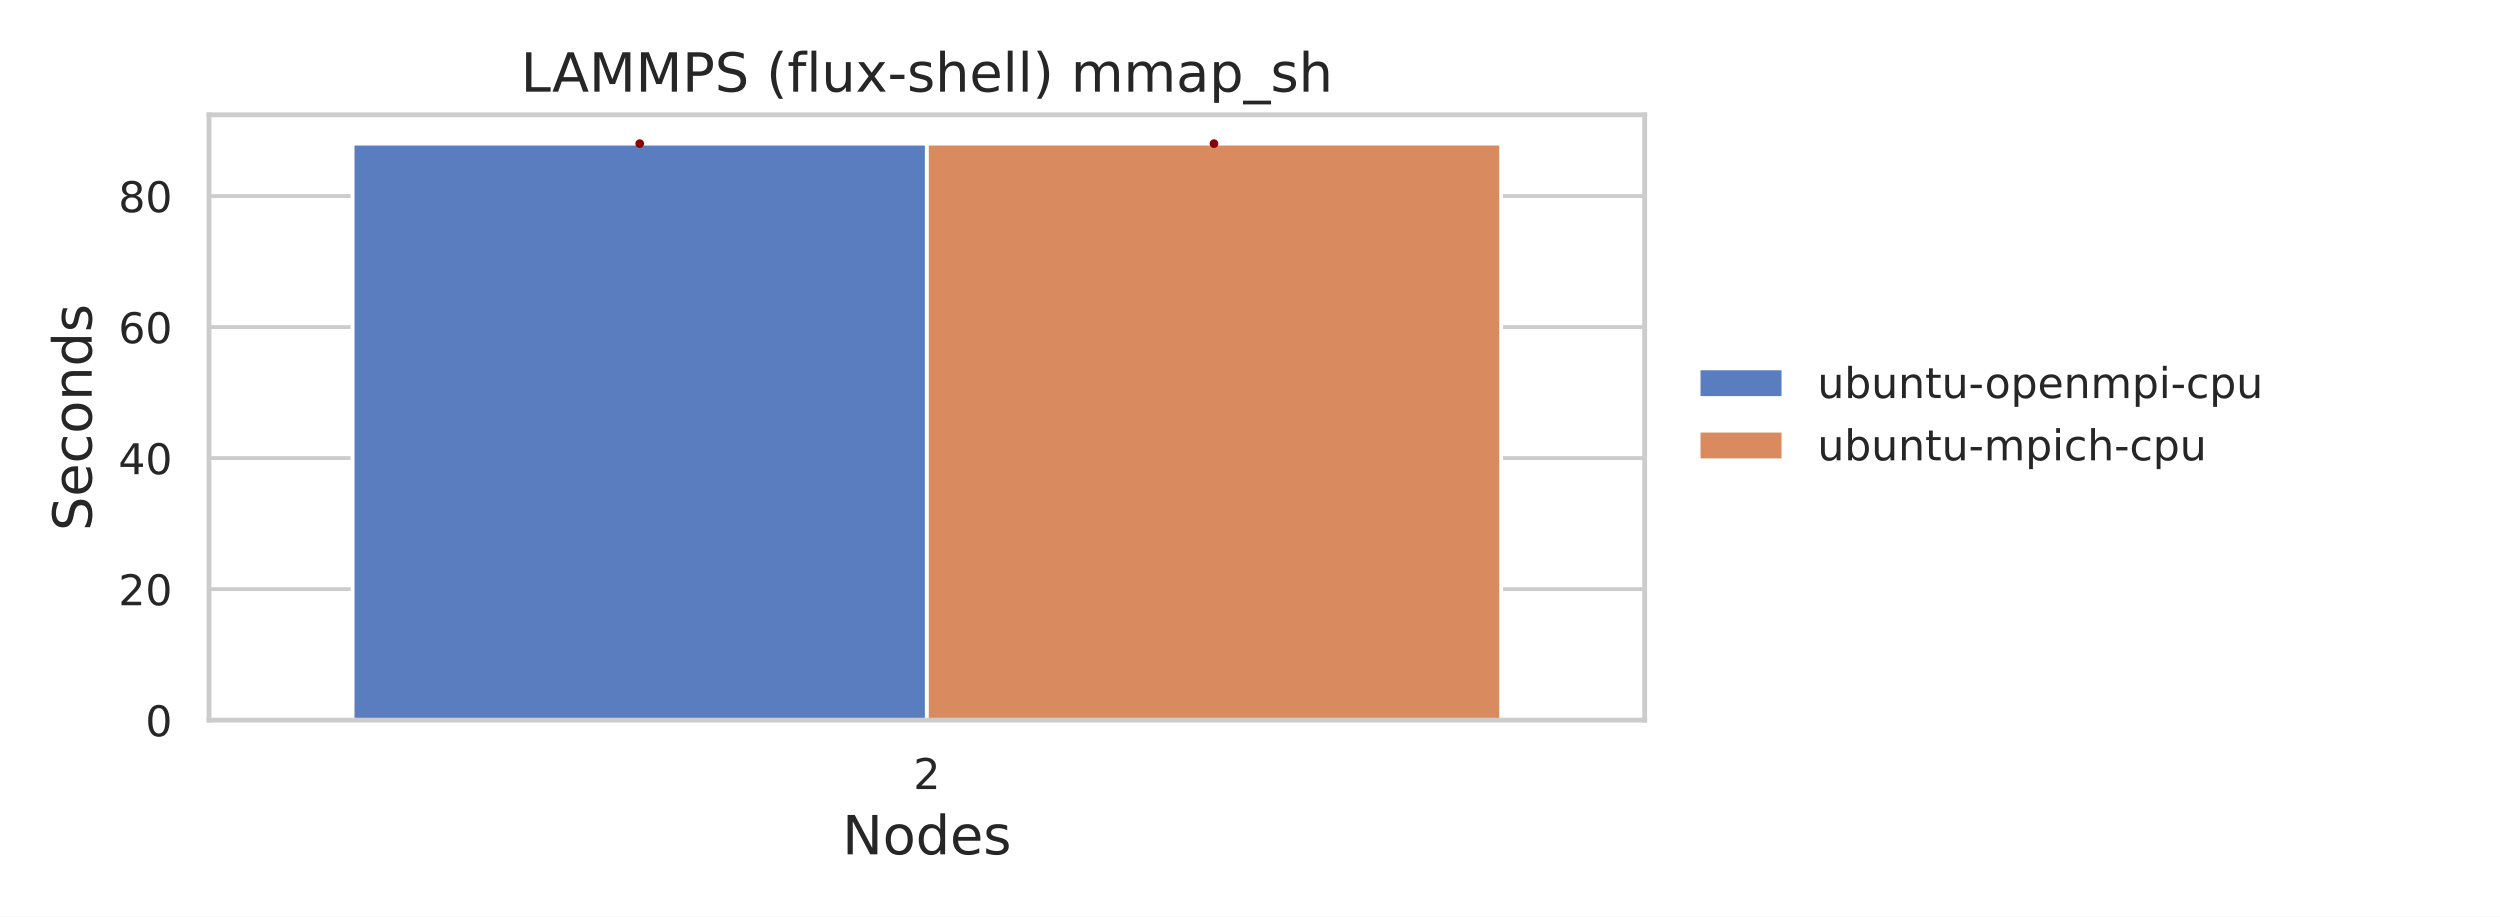
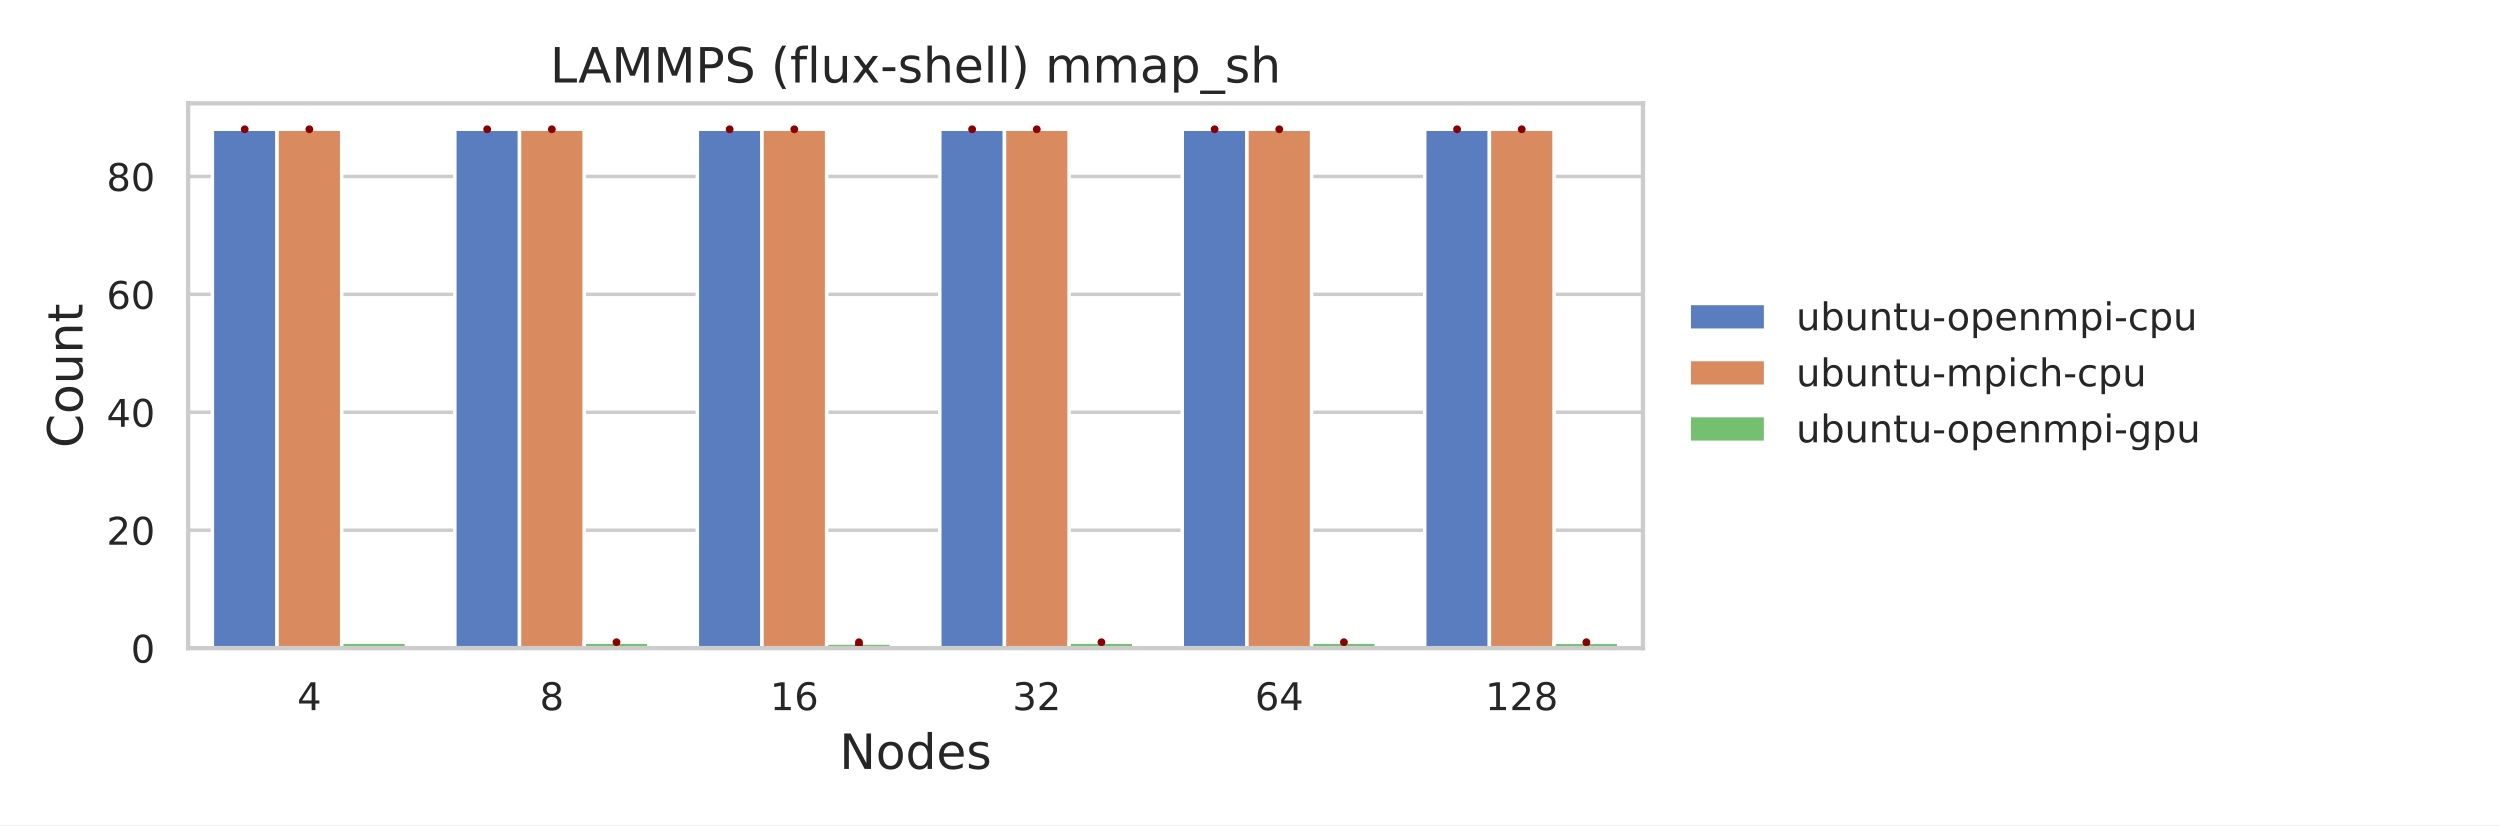
- <svg xmlns="http://www.w3.org/2000/svg" xmlns:xlink="http://www.w3.org/1999/xlink" width="648pt" height="237.6pt" viewBox="0 0 648 237.6" version="1.1">
+ <svg xmlns="http://www.w3.org/2000/svg" xmlns:xlink="http://www.w3.org/1999/xlink" width="720pt" height="237.6pt" viewBox="0 0 720 237.6" version="1.1">
  <defs>
    <style type="text/css">*{stroke-linejoin: round; stroke-linecap: butt}</style>
  </defs>
  <g id="figure_1">
    <g id="patch_1">
-       <path d="M 0 237.6  L 648 237.6  L 648 0  L 0 0  z " style="fill: #ffffff" />
+       <path d="M 0 237.6  L 720 237.6  L 720 0  L 0 0  z " style="fill: #ffffff" />
    </g>
    <g id="axes_1">
      <g id="patch_2">
-         <path d="M 54.18 186.66  L 426.301 186.66  L 426.301 29.76  L 54.18 29.76  z " style="fill: #ffffff" />
+         <path d="M 54.18 186.66  L 473.174 186.66  L 473.174 29.76  L 54.18 29.76  z " style="fill: #ffffff" />
      </g>
      <g id="matplotlib.axis_1">
        <g id="xtick_1">
          <g id="text_1">
-             <g style="fill: #262626" transform="translate(236.7412 204.5183) scale(0.11 -0.11)">
+             <g style="fill: #262626" transform="translate(85.59679 204.5183) scale(0.11 -0.11)">
              <defs>
+                 <path id="DejaVuSans-34" d="M 2419 4116  L 825 1625  L 2419 1625  L 2419 4116  z M 2253 4666  L 3047 4666  L 3047 1625  L 3713 1625  L 3713 1100  L 3047 1100  L 3047 0  L 2419 0  L 2419 1100  L 313 1100  L 313 1709  L 2253 4666  z " transform="scale(0.015625)" />
+               </defs>
+               <use xlink:href="#DejaVuSans-34" />
+             </g>
+           </g>
+         </g>
+         <g id="xtick_2">
+           <g id="text_2">
+             <g style="fill: #262626" transform="translate(155.4291 204.5183) scale(0.11 -0.11)">
+               <defs>
+                 <path id="DejaVuSans-38" d="M 2034 2216  Q 1584 2216 1326 1975  Q 1069 1734 1069 1313  Q 1069 891 1326 650  Q 1584 409 2034 409  Q 2484 409 2743 651  Q 3003 894 3003 1313  Q 3003 1734 2745 1975  Q 2488 2216 2034 2216  z M 1403 2484  Q 997 2584 770 2862  Q 544 3141 544 3541  Q 544 4100 942 4425  Q 1341 4750 2034 4750  Q 2731 4750 3128 4425  Q 3525 4100 3525 3541  Q 3525 3141 3298 2862  Q 3072 2584 2669 2484  Q 3125 2378 3379 2068  Q 3634 1759 3634 1313  Q 3634 634 3220 271  Q 2806 -91 2034 -91  Q 1263 -91 848 271  Q 434 634 434 1313  Q 434 1759 690 2068  Q 947 2378 1403 2484  z M 1172 3481  Q 1172 3119 1398 2916  Q 1625 2713 2034 2713  Q 2441 2713 2670 2916  Q 2900 3119 2900 3481  Q 2900 3844 2670 4047  Q 2441 4250 2034 4250  Q 1625 4250 1398 4047  Q 1172 3844 1172 3481  z " transform="scale(0.015625)" />
+               </defs>
+               <use xlink:href="#DejaVuSans-38" />
+             </g>
+           </g>
+         </g>
+         <g id="xtick_3">
+           <g id="text_3">
+             <g style="fill: #262626" transform="translate(221.7621 204.5183) scale(0.11 -0.11)">
+               <defs>
+                 <path id="DejaVuSans-31" d="M 794 531  L 1825 531  L 1825 4091  L 703 3866  L 703 4441  L 1819 4666  L 2450 4666  L 2450 531  L 3481 531  L 3481 0  L 794 0  L 794 531  z " transform="scale(0.015625)" />
+                 <path id="DejaVuSans-36" d="M 2113 2584  Q 1688 2584 1439 2293  Q 1191 2003 1191 1497  Q 1191 994 1439 701  Q 1688 409 2113 409  Q 2538 409 2786 701  Q 3034 994 3034 1497  Q 3034 2003 2786 2293  Q 2538 2584 2113 2584  z M 3366 4563  L 3366 3988  Q 3128 4100 2886 4159  Q 2644 4219 2406 4219  Q 1781 4219 1451 3797  Q 1122 3375 1075 2522  Q 1259 2794 1537 2939  Q 1816 3084 2150 3084  Q 2853 3084 3261 2657  Q 3669 2231 3669 1497  Q 3669 778 3244 343  Q 2819 -91 2113 -91  Q 1303 -91 875 529  Q 447 1150 447 2328  Q 447 3434 972 4092  Q 1497 4750 2381 4750  Q 2619 4750 2861 4703  Q 3103 4656 3366 4563  z " transform="scale(0.015625)" />
+               </defs>
+               <use xlink:href="#DejaVuSans-31" />
+               <use xlink:href="#DejaVuSans-36" x="63.623" />
+             </g>
+           </g>
+         </g>
+         <g id="xtick_4">
+           <g id="text_4">
+             <g style="fill: #262626" transform="translate(291.5944 204.5183) scale(0.11 -0.11)">
+               <defs>
+                 <path id="DejaVuSans-33" d="M 2597 2516  Q 3050 2419 3304 2112  Q 3559 1806 3559 1356  Q 3559 666 3084 287  Q 2609 -91 1734 -91  Q 1441 -91 1130 -33  Q 819 25 488 141  L 488 750  Q 750 597 1062 519  Q 1375 441 1716 441  Q 2309 441 2620 675  Q 2931 909 2931 1356  Q 2931 1769 2642 2001  Q 2353 2234 1838 2234  L 1294 2234  L 1294 2753  L 1863 2753  Q 2328 2753 2575 2939  Q 2822 3125 2822 3475  Q 2822 3834 2567 4026  Q 2313 4219 1838 4219  Q 1578 4219 1281 4162  Q 984 4106 628 3988  L 628 4550  Q 988 4650 1302 4700  Q 1616 4750 1894 4750  Q 2613 4750 3031 4423  Q 3450 4097 3450 3541  Q 3450 3153 3228 2886  Q 3006 2619 2597 2516  z " transform="scale(0.015625)" />
                <path id="DejaVuSans-32" d="M 1228 531  L 3431 531  L 3431 0  L 469 0  L 469 531  Q 828 903 1448 1529  Q 2069 2156 2228 2338  Q 2531 2678 2651 2914  Q 2772 3150 2772 3378  Q 2772 3750 2511 3984  Q 2250 4219 1831 4219  Q 1534 4219 1204 4116  Q 875 4013 500 3803  L 500 4441  Q 881 4594 1212 4672  Q 1544 4750 1819 4750  Q 2544 4750 2975 4387  Q 3406 4025 3406 3419  Q 3406 3131 3298 2873  Q 3191 2616 2906 2266  Q 2828 2175 2409 1742  Q 1991 1309 1228 531  z " transform="scale(0.015625)" />
              </defs>
-               <use xlink:href="#DejaVuSans-32" />
-             </g>
-           </g>
-         </g>
-         <g id="text_2">
-           <g style="fill: #262626" transform="translate(218.3229 221.4437) scale(0.14 -0.14)">
+               <use xlink:href="#DejaVuSans-33" />
+               <use xlink:href="#DejaVuSans-32" x="63.623" />
+             </g>
+           </g>
+         </g>
+         <g id="xtick_5">
+           <g id="text_5">
+             <g style="fill: #262626" transform="translate(361.4267 204.5183) scale(0.11 -0.11)">
+               <use xlink:href="#DejaVuSans-36" />
+               <use xlink:href="#DejaVuSans-34" x="63.623" />
+             </g>
+           </g>
+         </g>
+         <g id="xtick_6">
+           <g id="text_6">
+             <g style="fill: #262626" transform="translate(427.7597 204.5183) scale(0.11 -0.11)">
+               <use xlink:href="#DejaVuSans-31" />
+               <use xlink:href="#DejaVuSans-32" x="63.623" />
+               <use xlink:href="#DejaVuSans-38" x="127.246" />
+             </g>
+           </g>
+         </g>
+         <g id="text_7">
+           <g style="fill: #262626" transform="translate(241.7593 221.4437) scale(0.14 -0.14)">
            <defs>
              <path id="DejaVuSans-4e" d="M 628 4666  L 1478 4666  L 3547 763  L 3547 4666  L 4159 4666  L 4159 0  L 3309 0  L 1241 3903  L 1241 0  L 628 0  L 628 4666  z " transform="scale(0.015625)" />
              <path id="DejaVuSans-6f" d="M 1959 3097  Q 1497 3097 1228 2736  Q 959 2375 959 1747  Q 959 1119 1226 758  Q 1494 397 1959 397  Q 2419 397 2687 759  Q 2956 1122 2956 1747  Q 2956 2369 2687 2733  Q 2419 3097 1959 3097  z M 1959 3584  Q 2709 3584 3137 3096  Q 3566 2609 3566 1747  Q 3566 888 3137 398  Q 2709 -91 1959 -91  Q 1206 -91 779 398  Q 353 888 353 1747  Q 353 2609 779 3096  Q 1206 3584 1959 3584  z " transform="scale(0.015625)" />
              <path id="DejaVuSans-64" d="M 2906 2969  L 2906 4863  L 3481 4863  L 3481 0  L 2906 0  L 2906 525  Q 2725 213 2448 61  Q 2172 -91 1784 -91  Q 1150 -91 751 415  Q 353 922 353 1747  Q 353 2572 751 3078  Q 1150 3584 1784 3584  Q 2172 3584 2448 3432  Q 2725 3281 2906 2969  z M 947 1747  Q 947 1113 1208 752  Q 1469 391 1925 391  Q 2381 391 2643 752  Q 2906 1113 2906 1747  Q 2906 2381 2643 2742  Q 2381 3103 1925 3103  Q 1469 3103 1208 2742  Q 947 2381 947 1747  z " transform="scale(0.015625)" />
              <path id="DejaVuSans-65" d="M 3597 1894  L 3597 1613  L 953 1613  Q 991 1019 1311 708  Q 1631 397 2203 397  Q 2534 397 2845 478  Q 3156 559 3463 722  L 3463 178  Q 3153 47 2828 -22  Q 2503 -91 2169 -91  Q 1331 -91 842 396  Q 353 884 353 1716  Q 353 2575 817 3079  Q 1281 3584 2069 3584  Q 2775 3584 3186 3129  Q 3597 2675 3597 1894  z M 3022 2063  Q 3016 2534 2758 2815  Q 2500 3097 2075 3097  Q 1594 3097 1305 2825  Q 1016 2553 972 2059  L 3022 2063  z " transform="scale(0.015625)" />
              <path id="DejaVuSans-73" d="M 2834 3397  L 2834 2853  Q 2591 2978 2328 3040  Q 2066 3103 1784 3103  Q 1356 3103 1142 2972  Q 928 2841 928 2578  Q 928 2378 1081 2264  Q 1234 2150 1697 2047  L 1894 2003  Q 2506 1872 2764 1633  Q 3022 1394 3022 966  Q 3022 478 2636 193  Q 2250 -91 1575 -91  Q 1294 -91 989 -36  Q 684 19 347 128  L 347 722  Q 666 556 975 473  Q 1284 391 1588 391  Q 1994 391 2212 530  Q 2431 669 2431 922  Q 2431 1156 2273 1281  Q 2116 1406 1581 1522  L 1381 1569  Q 847 1681 609 1914  Q 372 2147 372 2553  Q 372 3047 722 3315  Q 1072 3584 1716 3584  Q 2034 3584 2315 3537  Q 2597 3491 2834 3397  z " transform="scale(0.015625)" />
            </defs>
            <use xlink:href="#DejaVuSans-4e" />
            <use xlink:href="#DejaVuSans-6f" x="74.805" />
            <use xlink:href="#DejaVuSans-64" x="135.986" />
            <use xlink:href="#DejaVuSans-65" x="199.463" />
            <use xlink:href="#DejaVuSans-73" x="260.986" />
          </g>
        </g>
      </g>
      <g id="matplotlib.axis_2">
        <g id="ytick_1">
          <g id="line2d_1">
-             <path d="M 54.18 186.66  L 426.301 186.66  " clip-path="url(#p0f00631a98)" style="fill: none; stroke: #cccccc; stroke-linecap: round" />
-           </g>
-           <g id="text_3">
+             <path d="M 54.18 186.66  L 473.174 186.66  " clip-path="url(#p0bdcef56e4)" style="fill: none; stroke: #cccccc; stroke-linecap: round" />
+           </g>
+           <g id="text_8">
            <g style="fill: #262626" transform="translate(37.68125 190.8391) scale(0.11 -0.11)">
              <defs>
                <path id="DejaVuSans-30" d="M 2034 4250  Q 1547 4250 1301 3770  Q 1056 3291 1056 2328  Q 1056 1369 1301 889  Q 1547 409 2034 409  Q 2525 409 2770 889  Q 3016 1369 3016 2328  Q 3016 3291 2770 3770  Q 2525 4250 2034 4250  z M 2034 4750  Q 2819 4750 3233 4129  Q 3647 3509 3647 2328  Q 3647 1150 3233 529  Q 2819 -91 2034 -91  Q 1250 -91 836 529  Q 422 1150 422 2328  Q 422 3509 836 4129  Q 1250 4750 2034 4750  z " transform="scale(0.015625)" />
              </defs>
              <use xlink:href="#DejaVuSans-30" />
            </g>
          </g>
        </g>
        <g id="ytick_2">
          <g id="line2d_2">
-             <path d="M 54.18 152.699  L 426.301 152.699  " clip-path="url(#p0f00631a98)" style="fill: none; stroke: #cccccc; stroke-linecap: round" />
-           </g>
-           <g id="text_4">
+             <path d="M 54.18 152.699  L 473.174 152.699  " clip-path="url(#p0bdcef56e4)" style="fill: none; stroke: #cccccc; stroke-linecap: round" />
+           </g>
+           <g id="text_9">
            <g style="fill: #262626" transform="translate(30.6825 156.8781) scale(0.11 -0.11)">
              <use xlink:href="#DejaVuSans-32" />
              <use xlink:href="#DejaVuSans-30" x="63.623" />
            </g>
          </g>
        </g>
        <g id="ytick_3">
          <g id="line2d_3">
-             <path d="M 54.18 118.738  L 426.301 118.738  " clip-path="url(#p0f00631a98)" style="fill: none; stroke: #cccccc; stroke-linecap: round" />
-           </g>
-           <g id="text_5">
+             <path d="M 54.18 118.738  L 473.174 118.738  " clip-path="url(#p0bdcef56e4)" style="fill: none; stroke: #cccccc; stroke-linecap: round" />
+           </g>
+           <g id="text_10">
            <g style="fill: #262626" transform="translate(30.6825 122.9171) scale(0.11 -0.11)">
-               <defs>
-                 <path id="DejaVuSans-34" d="M 2419 4116  L 825 1625  L 2419 1625  L 2419 4116  z M 2253 4666  L 3047 4666  L 3047 1625  L 3713 1625  L 3713 1100  L 3047 1100  L 3047 0  L 2419 0  L 2419 1100  L 313 1100  L 313 1709  L 2253 4666  z " transform="scale(0.015625)" />
-               </defs>
              <use xlink:href="#DejaVuSans-34" />
              <use xlink:href="#DejaVuSans-30" x="63.623" />
            </g>
          </g>
        </g>
        <g id="ytick_4">
          <g id="line2d_4">
-             <path d="M 54.18 84.777  L 426.301 84.777  " clip-path="url(#p0f00631a98)" style="fill: none; stroke: #cccccc; stroke-linecap: round" />
-           </g>
-           <g id="text_6">
+             <path d="M 54.18 84.777  L 473.174 84.777  " clip-path="url(#p0bdcef56e4)" style="fill: none; stroke: #cccccc; stroke-linecap: round" />
+           </g>
+           <g id="text_11">
            <g style="fill: #262626" transform="translate(30.6825 88.95602) scale(0.11 -0.11)">
-               <defs>
-                 <path id="DejaVuSans-36" d="M 2113 2584  Q 1688 2584 1439 2293  Q 1191 2003 1191 1497  Q 1191 994 1439 701  Q 1688 409 2113 409  Q 2538 409 2786 701  Q 3034 994 3034 1497  Q 3034 2003 2786 2293  Q 2538 2584 2113 2584  z M 3366 4563  L 3366 3988  Q 3128 4100 2886 4159  Q 2644 4219 2406 4219  Q 1781 4219 1451 3797  Q 1122 3375 1075 2522  Q 1259 2794 1537 2939  Q 1816 3084 2150 3084  Q 2853 3084 3261 2657  Q 3669 2231 3669 1497  Q 3669 778 3244 343  Q 2819 -91 2113 -91  Q 1303 -91 875 529  Q 447 1150 447 2328  Q 447 3434 972 4092  Q 1497 4750 2381 4750  Q 2619 4750 2861 4703  Q 3103 4656 3366 4563  z " transform="scale(0.015625)" />
-               </defs>
              <use xlink:href="#DejaVuSans-36" />
              <use xlink:href="#DejaVuSans-30" x="63.623" />
            </g>
          </g>
        </g>
        <g id="ytick_5">
          <g id="line2d_5">
-             <path d="M 54.18 50.816  L 426.301 50.816  " clip-path="url(#p0f00631a98)" style="fill: none; stroke: #cccccc; stroke-linecap: round" />
-           </g>
-           <g id="text_7">
+             <path d="M 54.18 50.816  L 473.174 50.816  " clip-path="url(#p0bdcef56e4)" style="fill: none; stroke: #cccccc; stroke-linecap: round" />
+           </g>
+           <g id="text_12">
            <g style="fill: #262626" transform="translate(30.6825 54.99498) scale(0.11 -0.11)">
-               <defs>
-                 <path id="DejaVuSans-38" d="M 2034 2216  Q 1584 2216 1326 1975  Q 1069 1734 1069 1313  Q 1069 891 1326 650  Q 1584 409 2034 409  Q 2484 409 2743 651  Q 3003 894 3003 1313  Q 3003 1734 2745 1975  Q 2488 2216 2034 2216  z M 1403 2484  Q 997 2584 770 2862  Q 544 3141 544 3541  Q 544 4100 942 4425  Q 1341 4750 2034 4750  Q 2731 4750 3128 4425  Q 3525 4100 3525 3541  Q 3525 3141 3298 2862  Q 3072 2584 2669 2484  Q 3125 2378 3379 2068  Q 3634 1759 3634 1313  Q 3634 634 3220 271  Q 2806 -91 2034 -91  Q 1263 -91 848 271  Q 434 634 434 1313  Q 434 1759 690 2068  Q 947 2378 1403 2484  z M 1172 3481  Q 1172 3119 1398 2916  Q 1625 2713 2034 2713  Q 2441 2713 2670 2916  Q 2900 3119 2900 3481  Q 2900 3844 2670 4047  Q 2441 4250 2034 4250  Q 1625 4250 1398 4047  Q 1172 3844 1172 3481  z " transform="scale(0.015625)" />
-               </defs>
              <use xlink:href="#DejaVuSans-38" />
              <use xlink:href="#DejaVuSans-30" x="63.623" />
            </g>
          </g>
        </g>
-         <g id="text_8">
-           <g style="fill: #262626" transform="translate(23.77094 137.6198) rotate(-90) scale(0.14 -0.14)">
+         <g id="text_13">
+           <g style="fill: #262626" transform="translate(23.77094 128.9978) rotate(-90) scale(0.14 -0.14)">
            <defs>
-               <path id="DejaVuSans-53" d="M 3425 4513  L 3425 3897  Q 3066 4069 2747 4153  Q 2428 4238 2131 4238  Q 1616 4238 1336 4038  Q 1056 3838 1056 3469  Q 1056 3159 1242 3001  Q 1428 2844 1947 2747  L 2328 2669  Q 3034 2534 3370 2195  Q 3706 1856 3706 1288  Q 3706 609 3251 259  Q 2797 -91 1919 -91  Q 1588 -91 1214 -16  Q 841 59 441 206  L 441 856  Q 825 641 1194 531  Q 1563 422 1919 422  Q 2459 422 2753 634  Q 3047 847 3047 1241  Q 3047 1584 2836 1778  Q 2625 1972 2144 2069  L 1759 2144  Q 1053 2284 737 2584  Q 422 2884 422 3419  Q 422 4038 858 4394  Q 1294 4750 2059 4750  Q 2388 4750 2728 4690  Q 3069 4631 3425 4513  z " transform="scale(0.015625)" />
-               <path id="DejaVuSans-63" d="M 3122 3366  L 3122 2828  Q 2878 2963 2633 3030  Q 2388 3097 2138 3097  Q 1578 3097 1268 2742  Q 959 2388 959 1747  Q 959 1106 1268 751  Q 1578 397 2138 397  Q 2388 397 2633 464  Q 2878 531 3122 666  L 3122 134  Q 2881 22 2623 -34  Q 2366 -91 2075 -91  Q 1284 -91 818 406  Q 353 903 353 1747  Q 353 2603 823 3093  Q 1294 3584 2113 3584  Q 2378 3584 2631 3529  Q 2884 3475 3122 3366  z " transform="scale(0.015625)" />
+               <path id="DejaVuSans-43" d="M 4122 4306  L 4122 3641  Q 3803 3938 3442 4084  Q 3081 4231 2675 4231  Q 1875 4231 1450 3742  Q 1025 3253 1025 2328  Q 1025 1406 1450 917  Q 1875 428 2675 428  Q 3081 428 3442 575  Q 3803 722 4122 1019  L 4122 359  Q 3791 134 3420 21  Q 3050 -91 2638 -91  Q 1578 -91 968 557  Q 359 1206 359 2328  Q 359 3453 968 4101  Q 1578 4750 2638 4750  Q 3056 4750 3426 4639  Q 3797 4528 4122 4306  z " transform="scale(0.015625)" />
+               <path id="DejaVuSans-75" d="M 544 1381  L 544 3500  L 1119 3500  L 1119 1403  Q 1119 906 1312 657  Q 1506 409 1894 409  Q 2359 409 2629 706  Q 2900 1003 2900 1516  L 2900 3500  L 3475 3500  L 3475 0  L 2900 0  L 2900 538  Q 2691 219 2414 64  Q 2138 -91 1772 -91  Q 1169 -91 856 284  Q 544 659 544 1381  z M 1991 3584  L 1991 3584  z " transform="scale(0.015625)" />
              <path id="DejaVuSans-6e" d="M 3513 2113  L 3513 0  L 2938 0  L 2938 2094  Q 2938 2591 2744 2837  Q 2550 3084 2163 3084  Q 1697 3084 1428 2787  Q 1159 2491 1159 1978  L 1159 0  L 581 0  L 581 3500  L 1159 3500  L 1159 2956  Q 1366 3272 1645 3428  Q 1925 3584 2291 3584  Q 2894 3584 3203 3211  Q 3513 2838 3513 2113  z " transform="scale(0.015625)" />
+               <path id="DejaVuSans-74" d="M 1172 4494  L 1172 3500  L 2356 3500  L 2356 3053  L 1172 3053  L 1172 1153  Q 1172 725 1289 603  Q 1406 481 1766 481  L 2356 481  L 2356 0  L 1766 0  Q 1100 0 847 248  Q 594 497 594 1153  L 594 3053  L 172 3053  L 172 3500  L 594 3500  L 594 4494  L 1172 4494  z " transform="scale(0.015625)" />
            </defs>
-             <use xlink:href="#DejaVuSans-53" />
-             <use xlink:href="#DejaVuSans-65" x="63.477" />
-             <use xlink:href="#DejaVuSans-63" x="125" />
-             <use xlink:href="#DejaVuSans-6f" x="179.98" />
-             <use xlink:href="#DejaVuSans-6e" x="241.162" />
-             <use xlink:href="#DejaVuSans-64" x="304.541" />
-             <use xlink:href="#DejaVuSans-73" x="368.018" />
+             <use xlink:href="#DejaVuSans-43" />
+             <use xlink:href="#DejaVuSans-6f" x="69.824" />
+             <use xlink:href="#DejaVuSans-75" x="131.006" />
+             <use xlink:href="#DejaVuSans-6e" x="194.385" />
+             <use xlink:href="#DejaVuSans-74" x="257.764" />
          </g>
        </g>
      </g>
      <g id="patch_3">
-         <path d="M 91.392 186.66  L 240.241 186.66  L 240.241 37.231  L 91.392 37.231  z " clip-path="url(#p0f00631a98)" style="fill: #597dbf; stroke: #ffffff; stroke-linejoin: miter" />
+         <path d="M 61.163 186.66  L 79.785 186.66  L 79.785 37.231  L 61.163 37.231  z " clip-path="url(#p0bdcef56e4)" style="fill: #597dbf; stroke: #ffffff; stroke-linejoin: miter" />
      </g>
      <g id="patch_4">
-         <path d="M 240.241 186.66  L 389.089 186.66  L 389.089 37.231  L 240.241 37.231  z " clip-path="url(#p0f00631a98)" style="fill: #d98b5f; stroke: #ffffff; stroke-linejoin: miter" />
+         <path d="M 130.996 186.66  L 149.618 186.66  L 149.618 37.231  L 130.996 37.231  z " clip-path="url(#p0bdcef56e4)" style="fill: #597dbf; stroke: #ffffff; stroke-linejoin: miter" />
      </g>
      <g id="patch_5">
-         <path d="M 240.241 186.66  L 240.241 186.66  L 240.241 186.66  L 240.241 186.66  z " clip-path="url(#p0f00631a98)" style="fill: #597dbf; stroke: #ffffff; stroke-linejoin: miter" />
+         <path d="M 200.828 186.66  L 219.45 186.66  L 219.45 37.231  L 200.828 37.231  z " clip-path="url(#p0bdcef56e4)" style="fill: #597dbf; stroke: #ffffff; stroke-linejoin: miter" />
      </g>
      <g id="patch_6">
-         <path d="M 240.241 186.66  L 240.241 186.66  L 240.241 186.66  L 240.241 186.66  z " clip-path="url(#p0f00631a98)" style="fill: #d98b5f; stroke: #ffffff; stroke-linejoin: miter" />
+         <path d="M 270.66 186.66  L 289.282 186.66  L 289.282 37.231  L 270.66 37.231  z " clip-path="url(#p0bdcef56e4)" style="fill: #597dbf; stroke: #ffffff; stroke-linejoin: miter" />
+       </g>
+       <g id="patch_7">
+         <path d="M 340.493 186.66  L 359.114 186.66  L 359.114 37.231  L 340.493 37.231  z " clip-path="url(#p0bdcef56e4)" style="fill: #597dbf; stroke: #ffffff; stroke-linejoin: miter" />
+       </g>
+       <g id="patch_8">
+         <path d="M 410.325 186.66  L 428.947 186.66  L 428.947 37.231  L 410.325 37.231  z " clip-path="url(#p0bdcef56e4)" style="fill: #597dbf; stroke: #ffffff; stroke-linejoin: miter" />
+       </g>
+       <g id="patch_9">
+         <path d="M 79.785 186.66  L 98.407 186.66  L 98.407 37.231  L 79.785 37.231  z " clip-path="url(#p0bdcef56e4)" style="fill: #d98b5f; stroke: #ffffff; stroke-linejoin: miter" />
+       </g>
+       <g id="patch_10">
+         <path d="M 149.618 186.66  L 168.239 186.66  L 168.239 37.231  L 149.618 37.231  z " clip-path="url(#p0bdcef56e4)" style="fill: #d98b5f; stroke: #ffffff; stroke-linejoin: miter" />
+       </g>
+       <g id="patch_11">
+         <path d="M 219.45 186.66  L 238.072 186.66  L 238.072 37.231  L 219.45 37.231  z " clip-path="url(#p0bdcef56e4)" style="fill: #d98b5f; stroke: #ffffff; stroke-linejoin: miter" />
+       </g>
+       <g id="patch_12">
+         <path d="M 289.282 186.66  L 307.904 186.66  L 307.904 37.231  L 289.282 37.231  z " clip-path="url(#p0bdcef56e4)" style="fill: #d98b5f; stroke: #ffffff; stroke-linejoin: miter" />
+       </g>
+       <g id="patch_13">
+         <path d="M 359.114 186.66  L 377.736 186.66  L 377.736 37.231  L 359.114 37.231  z " clip-path="url(#p0bdcef56e4)" style="fill: #d98b5f; stroke: #ffffff; stroke-linejoin: miter" />
+       </g>
+       <g id="patch_14">
+         <path d="M 428.947 186.66  L 447.569 186.66  L 447.569 37.231  L 428.947 37.231  z " clip-path="url(#p0bdcef56e4)" style="fill: #d98b5f; stroke: #ffffff; stroke-linejoin: miter" />
+       </g>
+       <g id="patch_15">
+         <path d="M 98.407 186.66  L 117.029 186.66  L 117.029 184.962  L 98.407 184.962  z " clip-path="url(#p0bdcef56e4)" style="fill: #75bf71; stroke: #ffffff; stroke-linejoin: miter" />
+       </g>
+       <g id="patch_16">
+         <path d="M 168.239 186.66  L 186.861 186.66  L 186.861 184.962  L 168.239 184.962  z " clip-path="url(#p0bdcef56e4)" style="fill: #75bf71; stroke: #ffffff; stroke-linejoin: miter" />
+       </g>
+       <g id="patch_17">
+         <path d="M 238.072 186.66  L 256.694 186.66  L 256.694 185.205  L 238.072 185.205  z " clip-path="url(#p0bdcef56e4)" style="fill: #75bf71; stroke: #ffffff; stroke-linejoin: miter" />
+       </g>
+       <g id="patch_18">
+         <path d="M 307.904 186.66  L 326.526 186.66  L 326.526 184.962  L 307.904 184.962  z " clip-path="url(#p0bdcef56e4)" style="fill: #75bf71; stroke: #ffffff; stroke-linejoin: miter" />
+       </g>
+       <g id="patch_19">
+         <path d="M 377.736 186.66  L 396.358 186.66  L 396.358 184.962  L 377.736 184.962  z " clip-path="url(#p0bdcef56e4)" style="fill: #75bf71; stroke: #ffffff; stroke-linejoin: miter" />
+       </g>
+       <g id="patch_20">
+         <path d="M 447.569 186.66  L 466.191 186.66  L 466.191 184.986  L 447.569 184.986  z " clip-path="url(#p0bdcef56e4)" style="fill: #75bf71; stroke: #ffffff; stroke-linejoin: miter" />
+       </g>
+       <g id="patch_21">
+         <path d="M 89.096 186.66  L 89.096 186.66  L 89.096 186.66  L 89.096 186.66  z " clip-path="url(#p0bdcef56e4)" style="fill: #597dbf; stroke: #ffffff; stroke-linejoin: miter" />
+       </g>
+       <g id="patch_22">
+         <path d="M 89.096 186.66  L 89.096 186.66  L 89.096 186.66  L 89.096 186.66  z " clip-path="url(#p0bdcef56e4)" style="fill: #d98b5f; stroke: #ffffff; stroke-linejoin: miter" />
+       </g>
+       <g id="patch_23">
+         <path d="M 89.096 186.66  L 89.096 186.66  L 89.096 186.66  L 89.096 186.66  z " clip-path="url(#p0bdcef56e4)" style="fill: #75bf71; stroke: #ffffff; stroke-linejoin: miter" />
      </g>
      <g id="line2d_6">
-         <path d="M 165.816 37.231  L 165.816 37.231  " clip-path="url(#p0f00631a98)" style="fill: none; stroke: #8b0000; stroke-width: 2.25; stroke-linecap: round" />
+         <path d="M 70.474 37.231  L 70.474 37.231  " clip-path="url(#p0bdcef56e4)" style="fill: none; stroke: #8b0000; stroke-width: 2.25; stroke-linecap: round" />
      </g>
      <g id="line2d_7">
-         <path d="M 314.665 37.231  L 314.665 37.231  " clip-path="url(#p0f00631a98)" style="fill: none; stroke: #8b0000; stroke-width: 2.25; stroke-linecap: round" />
-       </g>
-       <g id="patch_7">
+         <path d="M 140.307 37.231  L 140.307 37.231  " clip-path="url(#p0bdcef56e4)" style="fill: none; stroke: #8b0000; stroke-width: 2.25; stroke-linecap: round" />
+       </g>
+       <g id="line2d_8">
+         <path d="M 210.139 37.231  L 210.139 37.231  " clip-path="url(#p0bdcef56e4)" style="fill: none; stroke: #8b0000; stroke-width: 2.25; stroke-linecap: round" />
+       </g>
+       <g id="line2d_9">
+         <path d="M 279.971 37.231  L 279.971 37.231  " clip-path="url(#p0bdcef56e4)" style="fill: none; stroke: #8b0000; stroke-width: 2.25; stroke-linecap: round" />
+       </g>
+       <g id="line2d_10">
+         <path d="M 349.804 37.231  L 349.804 37.231  " clip-path="url(#p0bdcef56e4)" style="fill: none; stroke: #8b0000; stroke-width: 2.25; stroke-linecap: round" />
+       </g>
+       <g id="line2d_11">
+         <path d="M 419.636 37.231  L 419.636 37.231  " clip-path="url(#p0bdcef56e4)" style="fill: none; stroke: #8b0000; stroke-width: 2.25; stroke-linecap: round" />
+       </g>
+       <g id="line2d_12">
+         <path d="M 89.096 37.231  L 89.096 37.231  " clip-path="url(#p0bdcef56e4)" style="fill: none; stroke: #8b0000; stroke-width: 2.25; stroke-linecap: round" />
+       </g>
+       <g id="line2d_13">
+         <path d="M 158.928 37.231  L 158.928 37.231  " clip-path="url(#p0bdcef56e4)" style="fill: none; stroke: #8b0000; stroke-width: 2.25; stroke-linecap: round" />
+       </g>
+       <g id="line2d_14">
+         <path d="M 228.761 37.231  L 228.761 37.231  " clip-path="url(#p0bdcef56e4)" style="fill: none; stroke: #8b0000; stroke-width: 2.25; stroke-linecap: round" />
+       </g>
+       <g id="line2d_15">
+         <path d="M 298.593 37.231  L 298.593 37.231  " clip-path="url(#p0bdcef56e4)" style="fill: none; stroke: #8b0000; stroke-width: 2.25; stroke-linecap: round" />
+       </g>
+       <g id="line2d_16">
+         <path d="M 368.425 37.231  L 368.425 37.231  " clip-path="url(#p0bdcef56e4)" style="fill: none; stroke: #8b0000; stroke-width: 2.25; stroke-linecap: round" />
+       </g>
+       <g id="line2d_17">
+         <path d="M 438.258 37.231  L 438.258 37.231  " clip-path="url(#p0bdcef56e4)" style="fill: none; stroke: #8b0000; stroke-width: 2.25; stroke-linecap: round" />
+       </g>
+       <g id="line2d_18">
+         <path clip-path="url(#p0bdcef56e4)" style="fill: none; stroke: #8b0000; stroke-width: 2.25; stroke-linecap: round" />
+       </g>
+       <g id="line2d_19">
+         <path d="M 177.55 184.962  L 177.55 184.962  " clip-path="url(#p0bdcef56e4)" style="fill: none; stroke: #8b0000; stroke-width: 2.25; stroke-linecap: round" />
+       </g>
+       <g id="line2d_20">
+         <path d="M 247.383 185.69  L 247.383 184.962  " clip-path="url(#p0bdcef56e4)" style="fill: none; stroke: #8b0000; stroke-width: 2.25; stroke-linecap: round" />
+       </g>
+       <g id="line2d_21">
+         <path d="M 317.215 184.962  L 317.215 184.962  " clip-path="url(#p0bdcef56e4)" style="fill: none; stroke: #8b0000; stroke-width: 2.25; stroke-linecap: round" />
+       </g>
+       <g id="line2d_22">
+         <path d="M 387.047 184.962  L 387.047 184.962  " clip-path="url(#p0bdcef56e4)" style="fill: none; stroke: #8b0000; stroke-width: 2.25; stroke-linecap: round" />
+       </g>
+       <g id="line2d_23">
+         <path d="M 456.88 185.035  L 456.88 184.962  " clip-path="url(#p0bdcef56e4)" style="fill: none; stroke: #8b0000; stroke-width: 2.25; stroke-linecap: round" />
+       </g>
+       <g id="patch_24">
        <path d="M 54.18 186.66  L 54.18 29.76  " style="fill: none; stroke: #cccccc; stroke-width: 1.25; stroke-linejoin: miter; stroke-linecap: square" />
      </g>
-       <g id="patch_8">
-         <path d="M 426.301 186.66  L 426.301 29.76  " style="fill: none; stroke: #cccccc; stroke-width: 1.25; stroke-linejoin: miter; stroke-linecap: square" />
-       </g>
-       <g id="patch_9">
-         <path d="M 54.18 186.66  L 426.301 186.66  " style="fill: none; stroke: #cccccc; stroke-width: 1.25; stroke-linejoin: miter; stroke-linecap: square" />
-       </g>
-       <g id="patch_10">
-         <path d="M 54.18 29.76  L 426.301 29.76  " style="fill: none; stroke: #cccccc; stroke-width: 1.25; stroke-linejoin: miter; stroke-linecap: square" />
-       </g>
-       <g id="text_9">
-         <g style="fill: #262626" transform="translate(134.9923 23.76) scale(0.14 -0.14)">
+       <g id="patch_25">
+         <path d="M 473.174 186.66  L 473.174 29.76  " style="fill: none; stroke: #cccccc; stroke-width: 1.25; stroke-linejoin: miter; stroke-linecap: square" />
+       </g>
+       <g id="patch_26">
+         <path d="M 54.18 186.66  L 473.174 186.66  " style="fill: none; stroke: #cccccc; stroke-width: 1.25; stroke-linejoin: miter; stroke-linecap: square" />
+       </g>
+       <g id="patch_27">
+         <path d="M 54.18 29.76  L 473.174 29.76  " style="fill: none; stroke: #cccccc; stroke-width: 1.25; stroke-linejoin: miter; stroke-linecap: square" />
+       </g>
+       <g id="text_14">
+         <g style="fill: #262626" transform="translate(158.4287 23.76) scale(0.14 -0.14)">
          <defs>
            <path id="DejaVuSans-4c" d="M 628 4666  L 1259 4666  L 1259 531  L 3531 531  L 3531 0  L 628 0  L 628 4666  z " transform="scale(0.015625)" />
            <path id="DejaVuSans-41" d="M 2188 4044  L 1331 1722  L 3047 1722  L 2188 4044  z M 1831 4666  L 2547 4666  L 4325 0  L 3669 0  L 3244 1197  L 1141 1197  L 716 0  L 50 0  L 1831 4666  z " transform="scale(0.015625)" />
            <path id="DejaVuSans-4d" d="M 628 4666  L 1569 4666  L 2759 1491  L 3956 4666  L 4897 4666  L 4897 0  L 4281 0  L 4281 4097  L 3078 897  L 2444 897  L 1241 4097  L 1241 0  L 628 0  L 628 4666  z " transform="scale(0.015625)" />
            <path id="DejaVuSans-50" d="M 1259 4147  L 1259 2394  L 2053 2394  Q 2494 2394 2734 2622  Q 2975 2850 2975 3272  Q 2975 3691 2734 3919  Q 2494 4147 2053 4147  L 1259 4147  z M 628 4666  L 2053 4666  Q 2838 4666 3239 4311  Q 3641 3956 3641 3272  Q 3641 2581 3239 2228  Q 2838 1875 2053 1875  L 1259 1875  L 1259 0  L 628 0  L 628 4666  z " transform="scale(0.015625)" />
+             <path id="DejaVuSans-53" d="M 3425 4513  L 3425 3897  Q 3066 4069 2747 4153  Q 2428 4238 2131 4238  Q 1616 4238 1336 4038  Q 1056 3838 1056 3469  Q 1056 3159 1242 3001  Q 1428 2844 1947 2747  L 2328 2669  Q 3034 2534 3370 2195  Q 3706 1856 3706 1288  Q 3706 609 3251 259  Q 2797 -91 1919 -91  Q 1588 -91 1214 -16  Q 841 59 441 206  L 441 856  Q 825 641 1194 531  Q 1563 422 1919 422  Q 2459 422 2753 634  Q 3047 847 3047 1241  Q 3047 1584 2836 1778  Q 2625 1972 2144 2069  L 1759 2144  Q 1053 2284 737 2584  Q 422 2884 422 3419  Q 422 4038 858 4394  Q 1294 4750 2059 4750  Q 2388 4750 2728 4690  Q 3069 4631 3425 4513  z " transform="scale(0.015625)" />
            <path id="DejaVuSans-20" transform="scale(0.015625)" />
            <path id="DejaVuSans-28" d="M 1984 4856  Q 1566 4138 1362 3434  Q 1159 2731 1159 2009  Q 1159 1288 1364 580  Q 1569 -128 1984 -844  L 1484 -844  Q 1016 -109 783 600  Q 550 1309 550 2009  Q 550 2706 781 3412  Q 1013 4119 1484 4856  L 1984 4856  z " transform="scale(0.015625)" />
            <path id="DejaVuSans-66" d="M 2375 4863  L 2375 4384  L 1825 4384  Q 1516 4384 1395 4259  Q 1275 4134 1275 3809  L 1275 3500  L 2222 3500  L 2222 3053  L 1275 3053  L 1275 0  L 697 0  L 697 3053  L 147 3053  L 147 3500  L 697 3500  L 697 3744  Q 697 4328 969 4595  Q 1241 4863 1831 4863  L 2375 4863  z " transform="scale(0.015625)" />
            <path id="DejaVuSans-6c" d="M 603 4863  L 1178 4863  L 1178 0  L 603 0  L 603 4863  z " transform="scale(0.015625)" />
-             <path id="DejaVuSans-75" d="M 544 1381  L 544 3500  L 1119 3500  L 1119 1403  Q 1119 906 1312 657  Q 1506 409 1894 409  Q 2359 409 2629 706  Q 2900 1003 2900 1516  L 2900 3500  L 3475 3500  L 3475 0  L 2900 0  L 2900 538  Q 2691 219 2414 64  Q 2138 -91 1772 -91  Q 1169 -91 856 284  Q 544 659 544 1381  z M 1991 3584  L 1991 3584  z " transform="scale(0.015625)" />
            <path id="DejaVuSans-78" d="M 3513 3500  L 2247 1797  L 3578 0  L 2900 0  L 1881 1375  L 863 0  L 184 0  L 1544 1831  L 300 3500  L 978 3500  L 1906 2253  L 2834 3500  L 3513 3500  z " transform="scale(0.015625)" />
            <path id="DejaVuSans-2d" d="M 313 2009  L 1997 2009  L 1997 1497  L 313 1497  L 313 2009  z " transform="scale(0.015625)" />
            <path id="DejaVuSans-68" d="M 3513 2113  L 3513 0  L 2938 0  L 2938 2094  Q 2938 2591 2744 2837  Q 2550 3084 2163 3084  Q 1697 3084 1428 2787  Q 1159 2491 1159 1978  L 1159 0  L 581 0  L 581 4863  L 1159 4863  L 1159 2956  Q 1366 3272 1645 3428  Q 1925 3584 2291 3584  Q 2894 3584 3203 3211  Q 3513 2838 3513 2113  z " transform="scale(0.015625)" />
            <path id="DejaVuSans-29" d="M 513 4856  L 1013 4856  Q 1481 4119 1714 3412  Q 1947 2706 1947 2009  Q 1947 1309 1714 600  Q 1481 -109 1013 -844  L 513 -844  Q 928 -128 1133 580  Q 1338 1288 1338 2009  Q 1338 2731 1133 3434  Q 928 4138 513 4856  z " transform="scale(0.015625)" />
            <path id="DejaVuSans-6d" d="M 3328 2828  Q 3544 3216 3844 3400  Q 4144 3584 4550 3584  Q 5097 3584 5394 3201  Q 5691 2819 5691 2113  L 5691 0  L 5113 0  L 5113 2094  Q 5113 2597 4934 2840  Q 4756 3084 4391 3084  Q 3944 3084 3684 2787  Q 3425 2491 3425 1978  L 3425 0  L 2847 0  L 2847 2094  Q 2847 2600 2669 2842  Q 2491 3084 2119 3084  Q 1678 3084 1418 2786  Q 1159 2488 1159 1978  L 1159 0  L 581 0  L 581 3500  L 1159 3500  L 1159 2956  Q 1356 3278 1631 3431  Q 1906 3584 2284 3584  Q 2666 3584 2933 3390  Q 3200 3197 3328 2828  z " transform="scale(0.015625)" />
            <path id="DejaVuSans-61" d="M 2194 1759  Q 1497 1759 1228 1600  Q 959 1441 959 1056  Q 959 750 1161 570  Q 1363 391 1709 391  Q 2188 391 2477 730  Q 2766 1069 2766 1631  L 2766 1759  L 2194 1759  z M 3341 1997  L 3341 0  L 2766 0  L 2766 531  Q 2569 213 2275 61  Q 1981 -91 1556 -91  Q 1019 -91 701 211  Q 384 513 384 1019  Q 384 1609 779 1909  Q 1175 2209 1959 2209  L 2766 2209  L 2766 2266  Q 2766 2663 2505 2880  Q 2244 3097 1772 3097  Q 1472 3097 1187 3025  Q 903 2953 641 2809  L 641 3341  Q 956 3463 1253 3523  Q 1550 3584 1831 3584  Q 2591 3584 2966 3190  Q 3341 2797 3341 1997  z " transform="scale(0.015625)" />
            <path id="DejaVuSans-70" d="M 1159 525  L 1159 -1331  L 581 -1331  L 581 3500  L 1159 3500  L 1159 2969  Q 1341 3281 1617 3432  Q 1894 3584 2278 3584  Q 2916 3584 3314 3078  Q 3713 2572 3713 1747  Q 3713 922 3314 415  Q 2916 -91 2278 -91  Q 1894 -91 1617 61  Q 1341 213 1159 525  z M 3116 1747  Q 3116 2381 2855 2742  Q 2594 3103 2138 3103  Q 1681 3103 1420 2742  Q 1159 2381 1159 1747  Q 1159 1113 1420 752  Q 1681 391 2138 391  Q 2594 391 2855 752  Q 3116 1113 3116 1747  z " transform="scale(0.015625)" />
            <path id="DejaVuSans-5f" d="M 3263 -1063  L 3263 -1509  L -63 -1509  L -63 -1063  L 3263 -1063  z " transform="scale(0.015625)" />
          </defs>
          <use xlink:href="#DejaVuSans-4c" />
          <use xlink:href="#DejaVuSans-41" x="57.963" />
          <use xlink:href="#DejaVuSans-4d" x="126.371" />
          <use xlink:href="#DejaVuSans-4d" x="212.65" />
          <use xlink:href="#DejaVuSans-50" x="298.93" />
          <use xlink:href="#DejaVuSans-53" x="359.232" />
          <use xlink:href="#DejaVuSans-20" x="422.709" />
          <use xlink:href="#DejaVuSans-28" x="454.496" />
          <use xlink:href="#DejaVuSans-66" x="493.51" />
          <use xlink:href="#DejaVuSans-6c" x="528.715" />
          <use xlink:href="#DejaVuSans-75" x="556.498" />
          <use xlink:href="#DejaVuSans-78" x="619.877" />
          <use xlink:href="#DejaVuSans-2d" x="679.057" />
          <use xlink:href="#DejaVuSans-73" x="715.141" />
          <use xlink:href="#DejaVuSans-68" x="767.24" />
          <use xlink:href="#DejaVuSans-65" x="830.619" />
          <use xlink:href="#DejaVuSans-6c" x="892.143" />
          <use xlink:href="#DejaVuSans-6c" x="919.926" />
          <use xlink:href="#DejaVuSans-29" x="947.709" />
          <use xlink:href="#DejaVuSans-20" x="986.723" />
          <use xlink:href="#DejaVuSans-6d" x="1018.51" />
          <use xlink:href="#DejaVuSans-6d" x="1115.922" />
          <use xlink:href="#DejaVuSans-61" x="1213.334" />
          <use xlink:href="#DejaVuSans-70" x="1274.613" />
          <use xlink:href="#DejaVuSans-5f" x="1338.09" />
          <use xlink:href="#DejaVuSans-73" x="1388.09" />
          <use xlink:href="#DejaVuSans-68" x="1440.189" />
        </g>
      </g>
    </g>
    <g id="axes_2">
      <g id="legend_1">
-         <g id="patch_11">
-           <path d="M 440.273 103.172  L 462.273 103.172  L 462.273 95.472  L 440.273 95.472  z " style="fill: #597dbf; stroke: #ffffff; stroke-linejoin: miter" />
-         </g>
-         <g id="text_10">
-           <g style="fill: #262626" transform="translate(471.0733 103.1723) scale(0.11 -0.11)">
+         <g id="patch_28">
+           <path d="M 486.493 95.099  L 508.493 95.099  L 508.493 87.399  L 486.493 87.399  z " style="fill: #597dbf; stroke: #ffffff; stroke-linejoin: miter" />
+         </g>
+         <g id="text_15">
+           <g style="fill: #262626" transform="translate(517.2933 95.09937) scale(0.11 -0.11)">
            <defs>
              <path id="DejaVuSans-62" d="M 3116 1747  Q 3116 2381 2855 2742  Q 2594 3103 2138 3103  Q 1681 3103 1420 2742  Q 1159 2381 1159 1747  Q 1159 1113 1420 752  Q 1681 391 2138 391  Q 2594 391 2855 752  Q 3116 1113 3116 1747  z M 1159 2969  Q 1341 3281 1617 3432  Q 1894 3584 2278 3584  Q 2916 3584 3314 3078  Q 3713 2572 3713 1747  Q 3713 922 3314 415  Q 2916 -91 2278 -91  Q 1894 -91 1617 61  Q 1341 213 1159 525  L 1159 0  L 581 0  L 581 4863  L 1159 4863  L 1159 2969  z " transform="scale(0.015625)" />
-               <path id="DejaVuSans-74" d="M 1172 4494  L 1172 3500  L 2356 3500  L 2356 3053  L 1172 3053  L 1172 1153  Q 1172 725 1289 603  Q 1406 481 1766 481  L 2356 481  L 2356 0  L 1766 0  Q 1100 0 847 248  Q 594 497 594 1153  L 594 3053  L 172 3053  L 172 3500  L 594 3500  L 594 4494  L 1172 4494  z " transform="scale(0.015625)" />
              <path id="DejaVuSans-69" d="M 603 3500  L 1178 3500  L 1178 0  L 603 0  L 603 3500  z M 603 4863  L 1178 4863  L 1178 4134  L 603 4134  L 603 4863  z " transform="scale(0.015625)" />
+               <path id="DejaVuSans-63" d="M 3122 3366  L 3122 2828  Q 2878 2963 2633 3030  Q 2388 3097 2138 3097  Q 1578 3097 1268 2742  Q 959 2388 959 1747  Q 959 1106 1268 751  Q 1578 397 2138 397  Q 2388 397 2633 464  Q 2878 531 3122 666  L 3122 134  Q 2881 22 2623 -34  Q 2366 -91 2075 -91  Q 1284 -91 818 406  Q 353 903 353 1747  Q 353 2603 823 3093  Q 1294 3584 2113 3584  Q 2378 3584 2631 3529  Q 2884 3475 3122 3366  z " transform="scale(0.015625)" />
            </defs>
            <use xlink:href="#DejaVuSans-75" />
            <use xlink:href="#DejaVuSans-62" x="63.379" />
            <use xlink:href="#DejaVuSans-75" x="126.855" />
            <use xlink:href="#DejaVuSans-6e" x="190.234" />
            <use xlink:href="#DejaVuSans-74" x="253.613" />
            <use xlink:href="#DejaVuSans-75" x="292.822" />
            <use xlink:href="#DejaVuSans-2d" x="356.201" />
            <use xlink:href="#DejaVuSans-6f" x="394.16" />
            <use xlink:href="#DejaVuSans-70" x="455.342" />
            <use xlink:href="#DejaVuSans-65" x="518.818" />
            <use xlink:href="#DejaVuSans-6e" x="580.342" />
            <use xlink:href="#DejaVuSans-6d" x="643.721" />
            <use xlink:href="#DejaVuSans-70" x="741.133" />
            <use xlink:href="#DejaVuSans-69" x="804.609" />
            <use xlink:href="#DejaVuSans-2d" x="832.393" />
            <use xlink:href="#DejaVuSans-63" x="868.477" />
            <use xlink:href="#DejaVuSans-70" x="923.457" />
            <use xlink:href="#DejaVuSans-75" x="986.934" />
          </g>
        </g>
-         <g id="patch_12">
-           <path d="M 440.273 119.318  L 462.273 119.318  L 462.273 111.618  L 440.273 111.618  z " style="fill: #d98b5f; stroke: #ffffff; stroke-linejoin: miter" />
-         </g>
-         <g id="text_11">
-           <g style="fill: #262626" transform="translate(471.0733 119.3183) scale(0.11 -0.11)">
+         <g id="patch_29">
+           <path d="M 486.493 111.245  L 508.493 111.245  L 508.493 103.545  L 486.493 103.545  z " style="fill: #d98b5f; stroke: #ffffff; stroke-linejoin: miter" />
+         </g>
+         <g id="text_16">
+           <g style="fill: #262626" transform="translate(517.2933 111.2453) scale(0.11 -0.11)">
            <use xlink:href="#DejaVuSans-75" />
            <use xlink:href="#DejaVuSans-62" x="63.379" />
            <use xlink:href="#DejaVuSans-75" x="126.855" />
            <use xlink:href="#DejaVuSans-6e" x="190.234" />
            <use xlink:href="#DejaVuSans-74" x="253.613" />
            <use xlink:href="#DejaVuSans-75" x="292.822" />
            <use xlink:href="#DejaVuSans-2d" x="356.201" />
            <use xlink:href="#DejaVuSans-6d" x="392.285" />
            <use xlink:href="#DejaVuSans-70" x="489.697" />
            <use xlink:href="#DejaVuSans-69" x="553.174" />
            <use xlink:href="#DejaVuSans-63" x="580.957" />
            <use xlink:href="#DejaVuSans-68" x="635.938" />
            <use xlink:href="#DejaVuSans-2d" x="699.316" />
            <use xlink:href="#DejaVuSans-63" x="735.4" />
            <use xlink:href="#DejaVuSans-70" x="790.381" />
            <use xlink:href="#DejaVuSans-75" x="853.857" />
          </g>
        </g>
+         <g id="patch_30">
+           <path d="M 486.493 127.391  L 508.493 127.391  L 508.493 119.691  L 486.493 119.691  z " style="fill: #75bf71; stroke: #ffffff; stroke-linejoin: miter" />
+         </g>
+         <g id="text_17">
+           <g style="fill: #262626" transform="translate(517.2933 127.3912) scale(0.11 -0.11)">
+             <defs>
+               <path id="DejaVuSans-67" d="M 2906 1791  Q 2906 2416 2648 2759  Q 2391 3103 1925 3103  Q 1463 3103 1205 2759  Q 947 2416 947 1791  Q 947 1169 1205 825  Q 1463 481 1925 481  Q 2391 481 2648 825  Q 2906 1169 2906 1791  z M 3481 434  Q 3481 -459 3084 -895  Q 2688 -1331 1869 -1331  Q 1566 -1331 1297 -1286  Q 1028 -1241 775 -1147  L 775 -588  Q 1028 -725 1275 -790  Q 1522 -856 1778 -856  Q 2344 -856 2625 -561  Q 2906 -266 2906 331  L 2906 616  Q 2728 306 2450 153  Q 2172 0 1784 0  Q 1141 0 747 490  Q 353 981 353 1791  Q 353 2603 747 3093  Q 1141 3584 1784 3584  Q 2172 3584 2450 3431  Q 2728 3278 2906 2969  L 2906 3500  L 3481 3500  L 3481 434  z " transform="scale(0.015625)" />
+             </defs>
+             <use xlink:href="#DejaVuSans-75" />
+             <use xlink:href="#DejaVuSans-62" x="63.379" />
+             <use xlink:href="#DejaVuSans-75" x="126.855" />
+             <use xlink:href="#DejaVuSans-6e" x="190.234" />
+             <use xlink:href="#DejaVuSans-74" x="253.613" />
+             <use xlink:href="#DejaVuSans-75" x="292.822" />
+             <use xlink:href="#DejaVuSans-2d" x="356.201" />
+             <use xlink:href="#DejaVuSans-6f" x="394.16" />
+             <use xlink:href="#DejaVuSans-70" x="455.342" />
+             <use xlink:href="#DejaVuSans-65" x="518.818" />
+             <use xlink:href="#DejaVuSans-6e" x="580.342" />
+             <use xlink:href="#DejaVuSans-6d" x="643.721" />
+             <use xlink:href="#DejaVuSans-70" x="741.133" />
+             <use xlink:href="#DejaVuSans-69" x="804.609" />
+             <use xlink:href="#DejaVuSans-2d" x="832.393" />
+             <use xlink:href="#DejaVuSans-67" x="868.477" />
+             <use xlink:href="#DejaVuSans-70" x="931.953" />
+             <use xlink:href="#DejaVuSans-75" x="995.43" />
+           </g>
+         </g>
      </g>
    </g>
  </g>
  <defs>
-     <clipPath id="p0f00631a98">
-       <rect x="54.18" y="29.76" width="372.121" height="156.9" />
+     <clipPath id="p0bdcef56e4">
+       <rect x="54.18" y="29.76" width="418.994" height="156.9" />
    </clipPath>
  </defs>
</svg>
